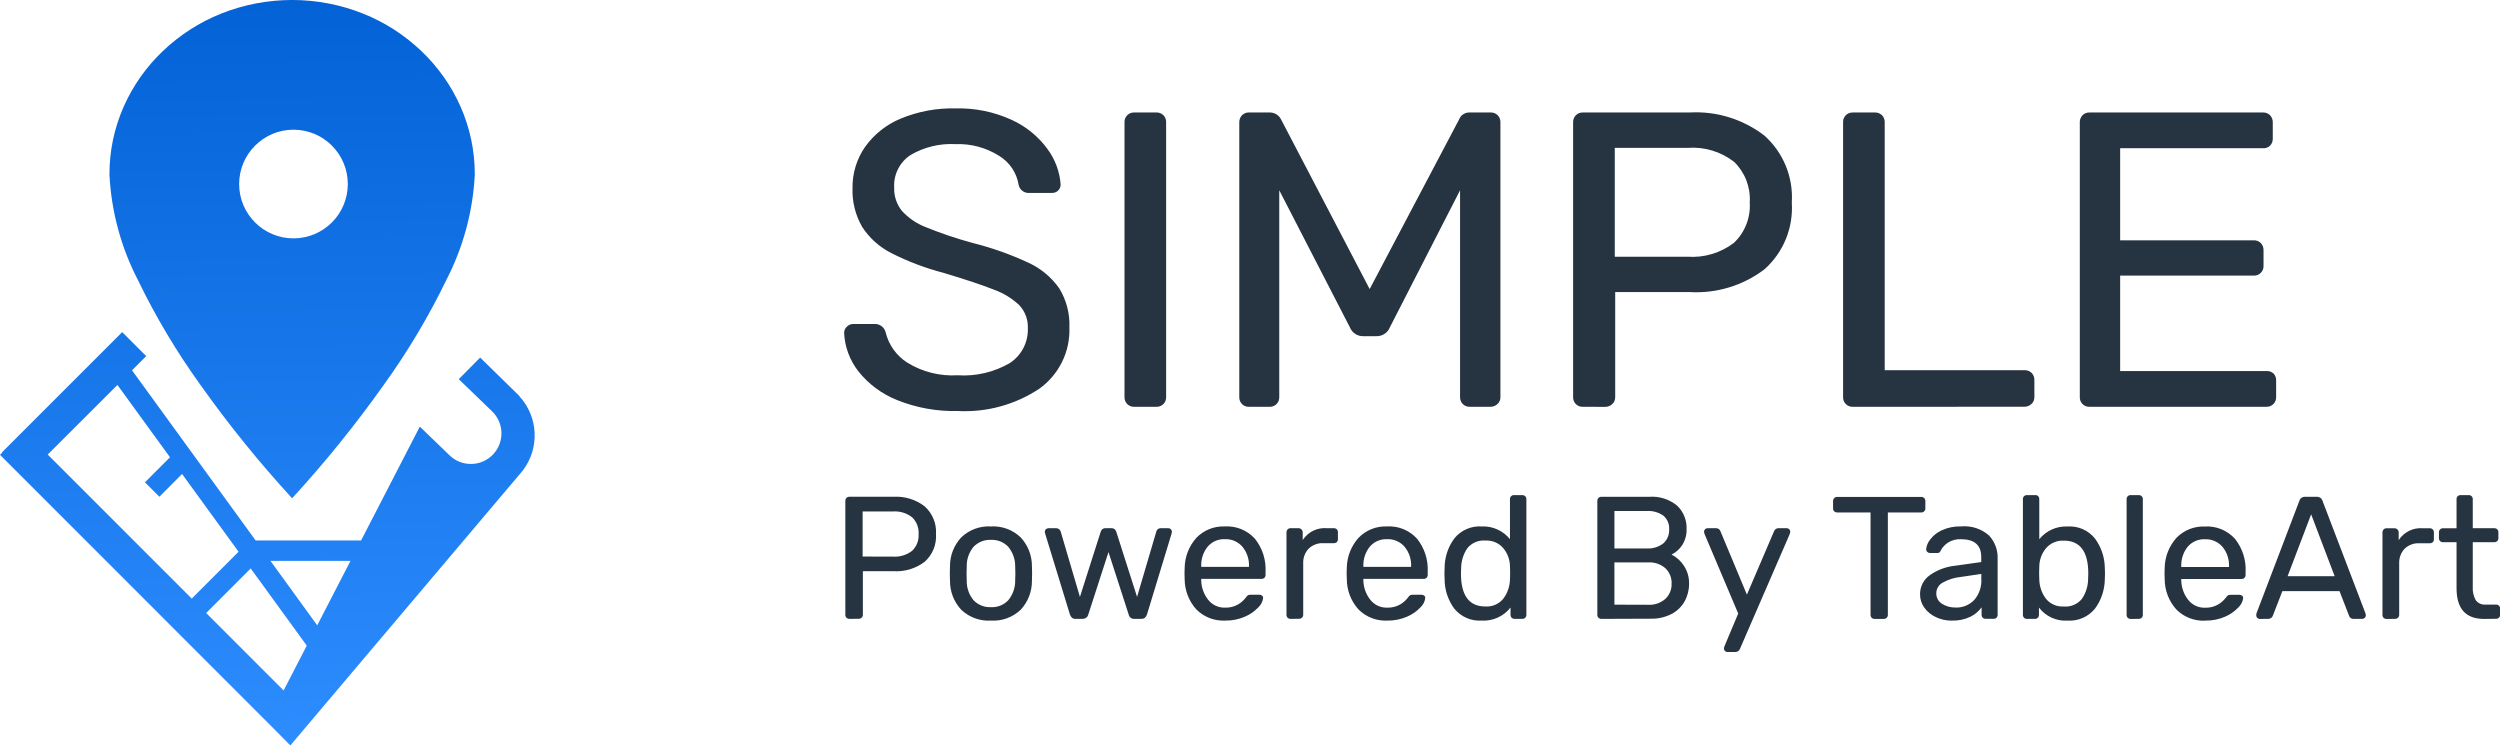
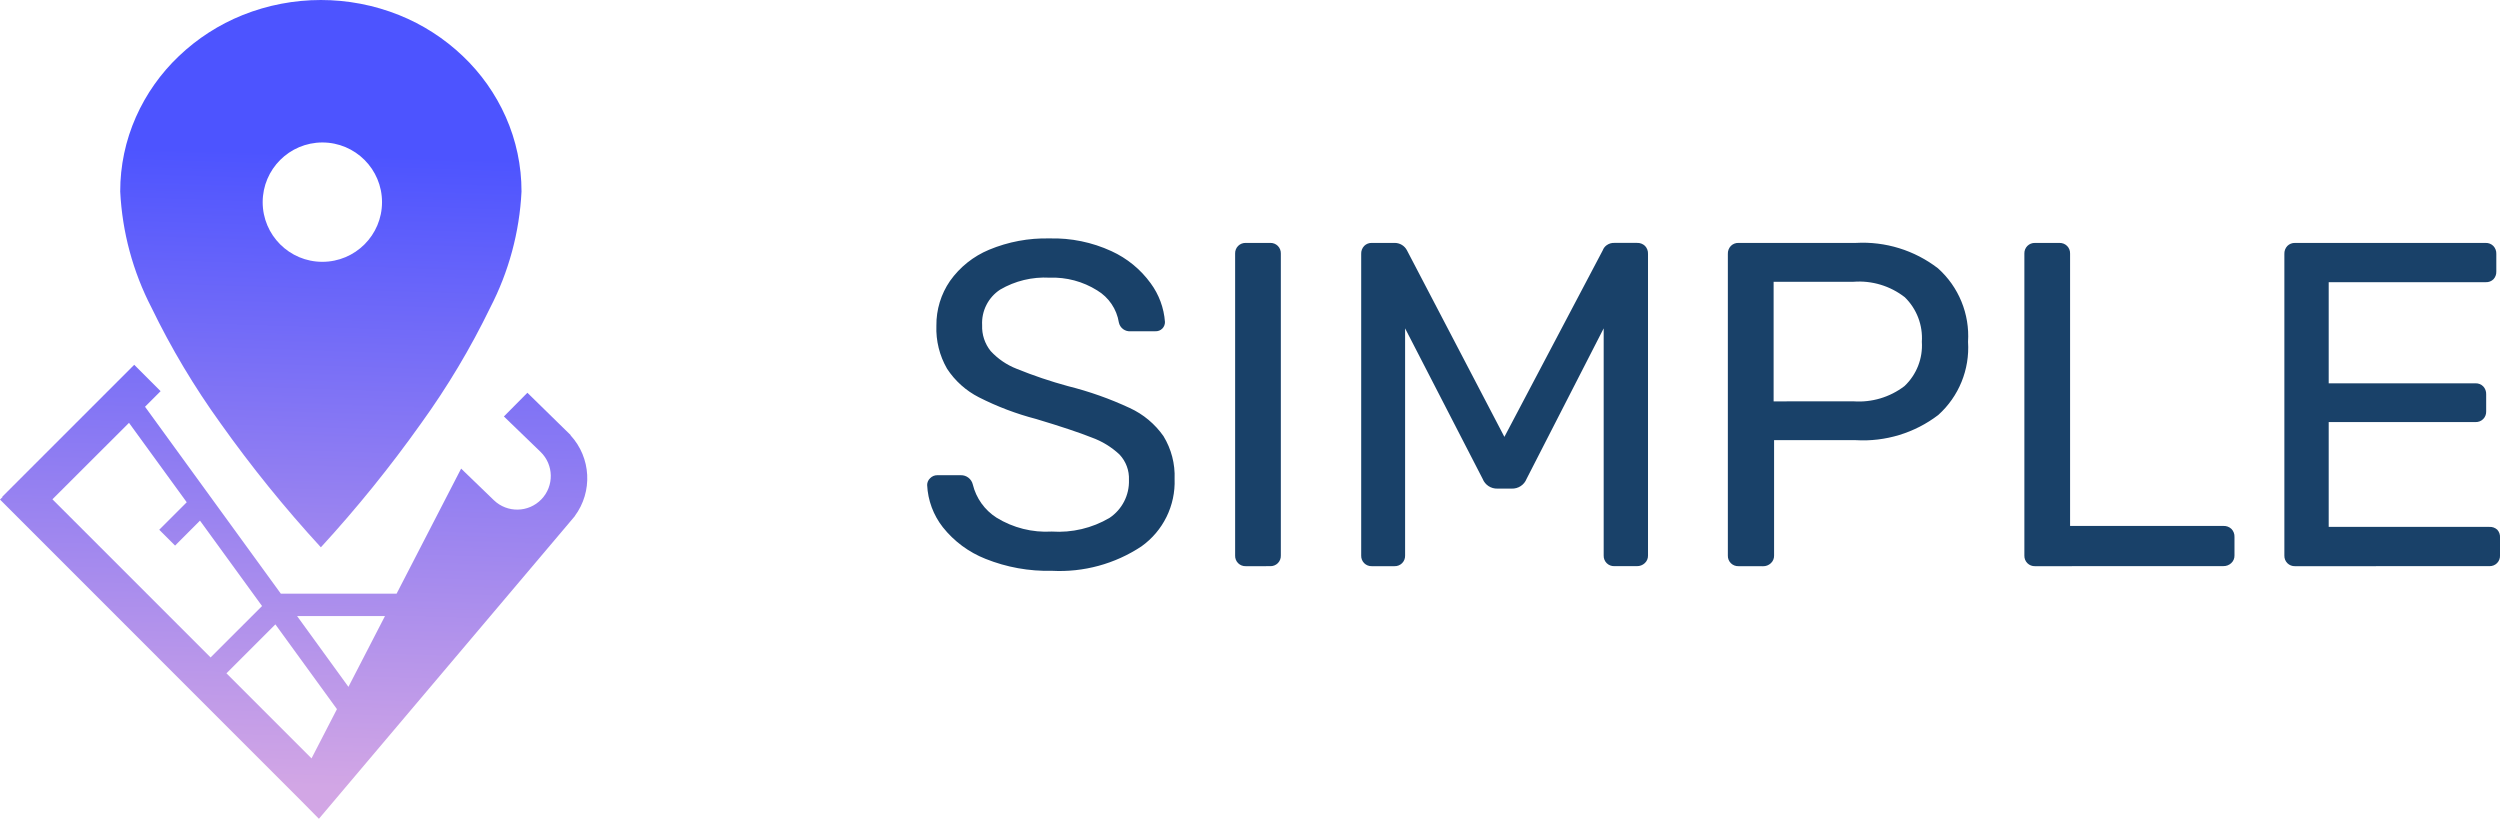
- <svg xmlns="http://www.w3.org/2000/svg" width="161.048" height="48.02" viewBox="0 0 161.048 48.02">
+ <svg xmlns="http://www.w3.org/2000/svg" width="146.627" height="48.02" viewBox="0 0 146.627 48.02">
  <defs>
-     <linearGradient id="a" x1="0.54" x2="0.549" y2="1" gradientUnits="objectBoundingBox">
-       <stop offset="0" stop-color="#0362d5" />
-       <stop offset="1" stop-color="#2d8dff" />
+     <style>.a{fill:#194169;}.b{fill:url(#a);}</style>
+     <linearGradient id="a" x1="0.568" y1="0.188" x2="0.55" y2="0.961" gradientUnits="objectBoundingBox">
+       <stop offset="0" stop-color="#4d54ff" />
+       <stop offset="1" stop-color="#d2a6e5" />
    </linearGradient>
  </defs>
-   <g transform="translate(603.999 511.108)">
-     <path d="M12.227-63.569a9.8,9.8,0,0,1-3.887-.7,6.02,6.02,0,0,1-2.505-1.855,4.347,4.347,0,0,1-.921-2.478A.544.544,0,0,1,5.09-69a.573.573,0,0,1,.42-.176H6.891a.707.707,0,0,1,.7.542,3.208,3.208,0,0,0,1.395,1.95,5.55,5.55,0,0,0,3.237.813,5.9,5.9,0,0,0,3.386-.8A2.576,2.576,0,0,0,16.75-68.9a2.042,2.042,0,0,0-.555-1.49,4.72,4.72,0,0,0-1.639-1q-1.083-.433-3.25-1.083a16.683,16.683,0,0,1-3.358-1.273,4.867,4.867,0,0,1-1.869-1.679,4.693,4.693,0,0,1-.623-2.519,4.536,4.536,0,0,1,.8-2.627,5.311,5.311,0,0,1,2.289-1.828,8.672,8.672,0,0,1,3.548-.664,8.16,8.16,0,0,1,3.629.745,5.846,5.846,0,0,1,2.3,1.882,4.361,4.361,0,0,1,.84,2.275.544.544,0,0,1-.149.379.541.541,0,0,1-.42.163H16.858a.65.65,0,0,1-.7-.515,2.689,2.689,0,0,0-1.273-1.882,4.9,4.9,0,0,0-2.79-.745,5.173,5.173,0,0,0-2.9.7,2.344,2.344,0,0,0-1.056,2.086,2.276,2.276,0,0,0,.5,1.517,4.094,4.094,0,0,0,1.53,1.043A26.231,26.231,0,0,0,13.175-74.4,20.127,20.127,0,0,1,16.8-73.116a4.924,4.924,0,0,1,1.977,1.652,4.473,4.473,0,0,1,.65,2.505A4.64,4.64,0,0,1,17.481-65,8.677,8.677,0,0,1,12.227-63.569ZM23.6-63.84a.605.605,0,0,1-.447-.176.605.605,0,0,1-.176-.447V-82.176a.606.606,0,0,1,.176-.447A.605.605,0,0,1,23.6-82.8h1.435a.605.605,0,0,1,.447.176.606.606,0,0,1,.176.447v17.713a.605.605,0,0,1-.176.447.605.605,0,0,1-.447.176Zm7.394,0a.605.605,0,0,1-.447-.176.605.605,0,0,1-.176-.447V-82.149a.641.641,0,0,1,.176-.474A.605.605,0,0,1,31-82.8h1.354a.807.807,0,0,1,.7.433L38.77-71.424l5.769-10.942a.638.638,0,0,1,.23-.3.712.712,0,0,1,.447-.135h1.327a.64.64,0,0,1,.474.176.64.64,0,0,1,.176.474v17.686a.583.583,0,0,1-.19.447.652.652,0,0,1-.46.176H45.216a.605.605,0,0,1-.447-.176.605.605,0,0,1-.176-.447V-77.789l-4.523,8.83a.9.9,0,0,1-.867.569h-.84a.9.9,0,0,1-.867-.569l-4.55-8.83v13.326a.605.605,0,0,1-.176.447.605.605,0,0,1-.447.176Zm21.505,0a.605.605,0,0,1-.447-.176.605.605,0,0,1-.176-.447V-82.149a.641.641,0,0,1,.176-.474A.606.606,0,0,1,52.5-82.8h6.879A7.229,7.229,0,0,1,64.2-81.31,5.326,5.326,0,0,1,65.963-77a5.305,5.305,0,0,1-1.747,4.293,7.263,7.263,0,0,1-4.835,1.476H54.587v6.771a.583.583,0,0,1-.19.447.652.652,0,0,1-.46.176Zm6.744-9.669a4.407,4.407,0,0,0,2.993-.894A3.279,3.279,0,0,0,63.254-77a3.345,3.345,0,0,0-1-2.614,4.353,4.353,0,0,0-3.006-.907H54.56v7.015ZM69.89-63.84a.605.605,0,0,1-.447-.176.605.605,0,0,1-.176-.447V-82.176a.606.606,0,0,1,.176-.447.605.605,0,0,1,.447-.176h1.435a.605.605,0,0,1,.447.176.606.606,0,0,1,.176.447V-66.2H80.94a.64.64,0,0,1,.474.176.64.64,0,0,1,.176.474v1.083a.583.583,0,0,1-.19.447.652.652,0,0,1-.46.176Zm15.249,0a.605.605,0,0,1-.447-.176.605.605,0,0,1-.176-.447V-82.149a.641.641,0,0,1,.176-.474.605.605,0,0,1,.447-.176H96.324a.605.605,0,0,1,.447.176.64.64,0,0,1,.176.474v1.029a.633.633,0,0,1-.163.447.6.6,0,0,1-.46.176H87.116v5.932h8.613a.605.605,0,0,1,.447.176.641.641,0,0,1,.176.474v1a.605.605,0,0,1-.176.447.605.605,0,0,1-.447.176H87.116v6.148h9.425a.623.623,0,0,1,.46.163.623.623,0,0,1,.163.46v1.056a.605.605,0,0,1-.176.447.606.606,0,0,1-.447.176Z" transform="translate(-554.536 -421.062)" fill="#263340" />
+   <g transform="translate(604 511.109)">
+     <path class="a" d="M12.227-63.569a9.8,9.8,0,0,1-3.887-.7,6.02,6.02,0,0,1-2.505-1.855,4.347,4.347,0,0,1-.921-2.478A.544.544,0,0,1,5.09-69a.573.573,0,0,1,.42-.176H6.891a.707.707,0,0,1,.7.542,3.208,3.208,0,0,0,1.395,1.95,5.55,5.55,0,0,0,3.237.813,5.9,5.9,0,0,0,3.386-.8A2.576,2.576,0,0,0,16.75-68.9a2.042,2.042,0,0,0-.555-1.49,4.72,4.72,0,0,0-1.639-1q-1.083-.433-3.25-1.083a16.683,16.683,0,0,1-3.358-1.273,4.867,4.867,0,0,1-1.869-1.679,4.693,4.693,0,0,1-.623-2.519,4.536,4.536,0,0,1,.8-2.627,5.311,5.311,0,0,1,2.289-1.828,8.672,8.672,0,0,1,3.548-.664,8.16,8.16,0,0,1,3.629.745,5.846,5.846,0,0,1,2.3,1.882,4.361,4.361,0,0,1,.84,2.275.544.544,0,0,1-.149.379.541.541,0,0,1-.42.163H16.858a.65.65,0,0,1-.7-.515,2.689,2.689,0,0,0-1.273-1.882,4.9,4.9,0,0,0-2.79-.745,5.173,5.173,0,0,0-2.9.7,2.344,2.344,0,0,0-1.056,2.086,2.276,2.276,0,0,0,.5,1.517,4.094,4.094,0,0,0,1.53,1.043A26.231,26.231,0,0,0,13.175-74.4,20.127,20.127,0,0,1,16.8-73.116a4.924,4.924,0,0,1,1.977,1.652,4.473,4.473,0,0,1,.65,2.505A4.64,4.64,0,0,1,17.481-65,8.677,8.677,0,0,1,12.227-63.569ZM23.6-63.84a.605.605,0,0,1-.447-.176.605.605,0,0,1-.176-.447V-82.176a.606.606,0,0,1,.176-.447A.605.605,0,0,1,23.6-82.8h1.435a.605.605,0,0,1,.447.176.606.606,0,0,1,.176.447v17.713a.605.605,0,0,1-.176.447.605.605,0,0,1-.447.176Zm7.394,0a.605.605,0,0,1-.447-.176.605.605,0,0,1-.176-.447V-82.149a.641.641,0,0,1,.176-.474A.605.605,0,0,1,31-82.8h1.354a.807.807,0,0,1,.7.433L38.77-71.424l5.769-10.942a.638.638,0,0,1,.23-.3.712.712,0,0,1,.447-.135h1.327a.64.64,0,0,1,.474.176.64.64,0,0,1,.176.474v17.686a.583.583,0,0,1-.19.447.652.652,0,0,1-.46.176H45.216a.605.605,0,0,1-.447-.176.605.605,0,0,1-.176-.447V-77.789l-4.523,8.83a.9.9,0,0,1-.867.569h-.84a.9.9,0,0,1-.867-.569l-4.55-8.83v13.326a.605.605,0,0,1-.176.447.605.605,0,0,1-.447.176Zm21.505,0a.605.605,0,0,1-.447-.176.605.605,0,0,1-.176-.447V-82.149a.641.641,0,0,1,.176-.474A.606.606,0,0,1,52.5-82.8h6.879A7.229,7.229,0,0,1,64.2-81.31,5.326,5.326,0,0,1,65.963-77a5.305,5.305,0,0,1-1.747,4.293,7.263,7.263,0,0,1-4.835,1.476H54.587v6.771a.583.583,0,0,1-.19.447.652.652,0,0,1-.46.176Zm6.744-9.669a4.407,4.407,0,0,0,2.993-.894A3.279,3.279,0,0,0,63.254-77a3.345,3.345,0,0,0-1-2.614,4.353,4.353,0,0,0-3.006-.907H54.56v7.015ZM69.89-63.84a.605.605,0,0,1-.447-.176.605.605,0,0,1-.176-.447V-82.176a.606.606,0,0,1,.176-.447.605.605,0,0,1,.447-.176h1.435a.605.605,0,0,1,.447.176.606.606,0,0,1,.176.447V-66.2H80.94a.64.64,0,0,1,.474.176.64.64,0,0,1,.176.474v1.083a.583.583,0,0,1-.19.447.652.652,0,0,1-.46.176Zm15.249,0a.605.605,0,0,1-.447-.176.605.605,0,0,1-.176-.447V-82.149a.641.641,0,0,1,.176-.474.605.605,0,0,1,.447-.176H96.324a.605.605,0,0,1,.447.176.64.64,0,0,1,.176.474v1.029a.633.633,0,0,1-.163.447.6.6,0,0,1-.46.176H87.116v5.932h8.613a.605.605,0,0,1,.447.176.641.641,0,0,1,.176.474v1a.605.605,0,0,1-.176.447.605.605,0,0,1-.447.176H87.116v6.148h9.425a.623.623,0,0,1,.46.163.623.623,0,0,1,.163.46v1.056a.605.605,0,0,1-.176.447.606.606,0,0,1-.447.176Z" transform="translate(-554.536 -414.062)" />
    <g transform="translate(-721.811 -2368.028)">
-       <path d="M18.7,48.019l-1.011-1.024L0,29.3l.149-.149-.017-.017,7.739-7.739,1.547,1.548-.913.913,7.964,10.962H23.26l3.785-7.334,1.92,1.854A1.97,1.97,0,1,0,31.7,26.5l-2.147-2.074,1.378-1.39,2.532,2.478,0,.018a3.722,3.722,0,0,1,.246,4.737v.008l-.054.063c-.057.072-.117.144-.185.22L18.706,48.019h0Zm-5.42-8.529,4.99,4.99,1.491-2.889-3.611-4.971Zm7.155.794,2.143-4.151H17.424Zm-17.361-11,9.277,9.277,3.017-3.017-3.64-5.009L10.267,32l-.929-.929,1.613-1.613L7.565,24.8ZM18.818,32.1a74.723,74.723,0,0,1-5.884-7.272,45.435,45.435,0,0,1-4.045-6.777A16.6,16.6,0,0,1,7.05,11.235a10.747,10.747,0,0,1,.923-4.376,11.175,11.175,0,0,1,2.521-3.571A11.771,11.771,0,0,1,14.234.882a12.354,12.354,0,0,1,9.168,0,11.771,11.771,0,0,1,3.74,2.406,11.175,11.175,0,0,1,2.521,3.571,10.747,10.747,0,0,1,.923,4.376,16.6,16.6,0,0,1-1.839,6.815A45.512,45.512,0,0,1,24.7,24.826,74.722,74.722,0,0,1,18.819,32.1ZM15.405,11.856a3.5,3.5,0,1,0,3.5-3.5A3.505,3.505,0,0,0,15.405,11.856Z" transform="translate(117.812 1856.919)" fill="url(#a)" />
+       <path class="b" d="M18.7,48.019l-1.011-1.024L0,29.3l.149-.149-.017-.017,7.739-7.739,1.547,1.548-.913.913,7.964,10.962H23.26l3.785-7.334,1.92,1.854A1.97,1.97,0,1,0,31.7,26.5l-2.147-2.074,1.378-1.39,2.532,2.478,0,.018a3.722,3.722,0,0,1,.246,4.737v.008l-.054.063c-.057.072-.117.144-.185.22L18.706,48.019h0Zm-5.42-8.529,4.99,4.99,1.491-2.889-3.611-4.971Zm7.155.794,2.143-4.151H17.424Zm-17.361-11,9.277,9.277,3.017-3.017-3.64-5.009L10.267,32l-.929-.929,1.613-1.613L7.565,24.8ZM18.818,32.1a74.723,74.723,0,0,1-5.884-7.272,45.435,45.435,0,0,1-4.045-6.777A16.6,16.6,0,0,1,7.05,11.235a10.747,10.747,0,0,1,.923-4.376,11.175,11.175,0,0,1,2.521-3.571A11.771,11.771,0,0,1,14.234.882a12.354,12.354,0,0,1,9.168,0,11.771,11.771,0,0,1,3.74,2.406,11.175,11.175,0,0,1,2.521,3.571,10.747,10.747,0,0,1,.923,4.376,16.6,16.6,0,0,1-1.839,6.815A45.512,45.512,0,0,1,24.7,24.826,74.722,74.722,0,0,1,18.819,32.1ZM15.405,11.856a3.5,3.5,0,1,0,3.5-3.5A3.505,3.505,0,0,0,15.405,11.856Z" transform="translate(117.812 1856.919)" />
    </g>
-     <path d="M-272.614-24.686a.251.251,0,0,1-.185-.073.251.251,0,0,1-.073-.185v-7.334a.266.266,0,0,1,.073-.2.251.251,0,0,1,.185-.073h2.853a3,3,0,0,1,2,.618,2.209,2.209,0,0,1,.73,1.786,2.2,2.2,0,0,1-.724,1.78,3.012,3.012,0,0,1-2,.612h-1.988v2.808a.242.242,0,0,1-.079.185.27.27,0,0,1-.191.073Zm2.8-4.009a1.827,1.827,0,0,0,1.241-.371,1.36,1.36,0,0,0,.421-1.078,1.387,1.387,0,0,0-.416-1.084,1.805,1.805,0,0,0-1.247-.376h-1.943V-28.7Zm6.323,4.122a2.553,2.553,0,0,1-1.915-.7,2.7,2.7,0,0,1-.724-1.853l-.011-.483.011-.483a2.692,2.692,0,0,1,.73-1.847,2.545,2.545,0,0,1,1.909-.7,2.545,2.545,0,0,1,1.909.7,2.692,2.692,0,0,1,.73,1.847q.011.124.011.483t-.011.483a2.7,2.7,0,0,1-.724,1.853A2.553,2.553,0,0,1-263.494-24.574Zm0-.865a1.437,1.437,0,0,0,1.117-.449,1.973,1.973,0,0,0,.444-1.292q.011-.112.011-.427t-.011-.427a1.973,1.973,0,0,0-.444-1.292,1.437,1.437,0,0,0-1.117-.449,1.455,1.455,0,0,0-1.123.449,1.914,1.914,0,0,0-.438,1.292l-.011.427.011.427a1.914,1.914,0,0,0,.438,1.292A1.455,1.455,0,0,0-263.494-25.439Zm5.447.752a.335.335,0,0,1-.225-.067.524.524,0,0,1-.135-.213L-260-30.178l-.022-.112a.219.219,0,0,1,.073-.168.234.234,0,0,1,.163-.067h.494a.277.277,0,0,1,.185.062.3.3,0,0,1,.1.129l1.247,4.234,1.336-4.189a.331.331,0,0,1,.1-.163.3.3,0,0,1,.213-.073h.382a.3.3,0,0,1,.213.073.331.331,0,0,1,.1.163l1.337,4.189,1.247-4.234a.251.251,0,0,1,.084-.124.263.263,0,0,1,.185-.067h.505a.216.216,0,0,1,.157.067.229.229,0,0,1,.067.168l-.022.112-1.584,5.211a.524.524,0,0,1-.135.213.355.355,0,0,1-.236.067h-.438a.341.341,0,0,1-.371-.281l-1.3-4.021-1.3,4.021a.368.368,0,0,1-.382.281Zm9.636.112a2.453,2.453,0,0,1-1.847-.713,2.924,2.924,0,0,1-.758-1.949l-.011-.382.011-.371a2.962,2.962,0,0,1,.769-1.932,2.415,2.415,0,0,1,1.825-.719,2.417,2.417,0,0,1,1.932.792,3.158,3.158,0,0,1,.685,2.139v.191a.251.251,0,0,1-.073.185.251.251,0,0,1-.185.073h-3.886v.1a2.081,2.081,0,0,0,.444,1.241,1.321,1.321,0,0,0,1.084.511,1.572,1.572,0,0,0,.848-.208,1.665,1.665,0,0,0,.489-.432.653.653,0,0,1,.152-.163.421.421,0,0,1,.185-.028h.55a.254.254,0,0,1,.168.056.193.193,0,0,1,.067.157.988.988,0,0,1-.309.6,2.542,2.542,0,0,1-.865.6A3.05,3.05,0,0,1-248.411-24.574Zm1.539-3.459v-.034a1.866,1.866,0,0,0-.421-1.263,1.415,1.415,0,0,0-1.129-.489,1.382,1.382,0,0,0-1.117.489,1.9,1.9,0,0,0-.41,1.263v.034Zm2.673,3.347a.251.251,0,0,1-.185-.073.251.251,0,0,1-.073-.185v-5.312a.27.27,0,0,1,.073-.191.242.242,0,0,1,.185-.079h.517a.26.26,0,0,1,.191.079.26.26,0,0,1,.079.191v.494a1.687,1.687,0,0,1,1.572-.764h.438a.251.251,0,0,1,.185.073.251.251,0,0,1,.073.185v.46a.233.233,0,0,1-.073.18.263.263,0,0,1-.185.067h-.674a1.278,1.278,0,0,0-.955.354,1.309,1.309,0,0,0-.348.96v3.3a.242.242,0,0,1-.079.185.271.271,0,0,1-.191.073Zm6.233.112a2.453,2.453,0,0,1-1.847-.713,2.924,2.924,0,0,1-.758-1.949l-.011-.382.011-.371a2.962,2.962,0,0,1,.769-1.932,2.415,2.415,0,0,1,1.825-.719,2.417,2.417,0,0,1,1.932.792,3.158,3.158,0,0,1,.685,2.139v.191a.251.251,0,0,1-.073.185.251.251,0,0,1-.185.073h-3.886v.1a2.081,2.081,0,0,0,.444,1.241,1.321,1.321,0,0,0,1.084.511,1.572,1.572,0,0,0,.848-.208,1.665,1.665,0,0,0,.489-.432.654.654,0,0,1,.152-.163.421.421,0,0,1,.185-.028h.55a.254.254,0,0,1,.168.056.193.193,0,0,1,.067.157.989.989,0,0,1-.309.6,2.543,2.543,0,0,1-.865.6A3.05,3.05,0,0,1-237.966-24.574Zm1.539-3.459v-.034a1.866,1.866,0,0,0-.421-1.263,1.415,1.415,0,0,0-1.129-.489,1.382,1.382,0,0,0-1.117.489,1.9,1.9,0,0,0-.41,1.263v.034Zm4.548,3.459a2.1,2.1,0,0,1-1.763-.764,3.2,3.2,0,0,1-.629-1.932l-.011-.337.011-.337a3.213,3.213,0,0,1,.629-1.926,2.092,2.092,0,0,1,1.763-.769,2.212,2.212,0,0,1,1.819.82V-32.4a.251.251,0,0,1,.073-.185.251.251,0,0,1,.185-.073h.539a.251.251,0,0,1,.185.073A.251.251,0,0,1-229-32.4v7.457a.251.251,0,0,1-.073.185.251.251,0,0,1-.185.073h-.505a.251.251,0,0,1-.185-.073.251.251,0,0,1-.073-.185v-.472A2.2,2.2,0,0,1-231.879-24.574Zm.236-.91a1.367,1.367,0,0,0,1.162-.511,2.134,2.134,0,0,0,.421-1.219q.011-.124.011-.427t-.011-.438a1.877,1.877,0,0,0-.427-1.157,1.409,1.409,0,0,0-1.157-.494,1.349,1.349,0,0,0-1.162.494,2.309,2.309,0,0,0-.4,1.3l-.011.326Q-233.216-25.483-231.643-25.483Zm7.469.8a.251.251,0,0,1-.185-.073.251.251,0,0,1-.073-.185v-7.334a.266.266,0,0,1,.073-.2.251.251,0,0,1,.185-.073h3.077a2.544,2.544,0,0,1,1.808.573,1.974,1.974,0,0,1,.606,1.5,1.8,1.8,0,0,1-.286,1.044,1.765,1.765,0,0,1-.679.606,2.055,2.055,0,0,1,.8.73,2.014,2.014,0,0,1,.326,1.134,2.323,2.323,0,0,1-.286,1.146,2.06,2.06,0,0,1-.848.82,2.8,2.8,0,0,1-1.348.3Zm2.909-4.537a1.609,1.609,0,0,0,1.084-.326,1.139,1.139,0,0,0,.376-.91,1.067,1.067,0,0,0-.371-.876,1.687,1.687,0,0,0-1.089-.3h-2.066v2.415Zm.112,3.628a1.534,1.534,0,0,0,1.106-.382,1.294,1.294,0,0,0,.4-.977,1.3,1.3,0,0,0-.4-.994,1.548,1.548,0,0,0-1.106-.376h-2.179V-25.6Zm5.1,3.044a.216.216,0,0,1-.157-.067.216.216,0,0,1-.067-.157.519.519,0,0,1,.056-.2l.865-2.055L-217.5-30.1a.722.722,0,0,1-.056-.191.229.229,0,0,1,.067-.168.229.229,0,0,1,.168-.067h.55a.288.288,0,0,1,.27.191l1.707,4.088,1.752-4.088a.3.3,0,0,1,.281-.191h.528a.229.229,0,0,1,.168.067A.215.215,0,0,1-212-30.3a1.076,1.076,0,0,1-.056.2l-3.19,7.356a.3.3,0,0,1-.281.191Zm9.479-2.134a.251.251,0,0,1-.185-.073.251.251,0,0,1-.073-.185v-6.6h-2.156a.251.251,0,0,1-.185-.073.251.251,0,0,1-.073-.185v-.472a.271.271,0,0,1,.073-.191.242.242,0,0,1,.185-.079h5.413a.266.266,0,0,1,.2.073.266.266,0,0,1,.073.2v.472a.242.242,0,0,1-.079.185.27.27,0,0,1-.191.073h-2.145v6.6a.242.242,0,0,1-.079.185.27.27,0,0,1-.191.073Zm4.975.112a2.346,2.346,0,0,1-1.022-.225,1.891,1.891,0,0,1-.747-.612,1.45,1.45,0,0,1-.275-.859,1.48,1.48,0,0,1,.612-1.219,3.424,3.424,0,0,1,1.657-.623l1.673-.236v-.326q0-1.146-1.314-1.146a1.44,1.44,0,0,0-.809.208,1.426,1.426,0,0,0-.472.489.334.334,0,0,1-.084.146.2.2,0,0,1-.14.045H-203a.238.238,0,0,1-.174-.073.238.238,0,0,1-.073-.174,1.193,1.193,0,0,1,.253-.612,1.96,1.96,0,0,1,.747-.6,2.77,2.77,0,0,1,1.247-.253,2.381,2.381,0,0,1,1.808.59,2.066,2.066,0,0,1,.55,1.466v3.639a.251.251,0,0,1-.073.185.251.251,0,0,1-.185.073h-.517a.251.251,0,0,1-.185-.073.251.251,0,0,1-.073-.185v-.483a1.941,1.941,0,0,1-.719.606A2.579,2.579,0,0,1-201.6-24.574Zm.236-.842a1.6,1.6,0,0,0,1.2-.477,1.889,1.889,0,0,0,.466-1.376v-.314l-1.3.191a3.007,3.007,0,0,0-1.2.376.779.779,0,0,0-.4.668.776.776,0,0,0,.371.691A1.569,1.569,0,0,0-201.365-25.416Zm7.221.842a2.155,2.155,0,0,1-1.842-.842v.472a.251.251,0,0,1-.073.185.251.251,0,0,1-.185.073h-.517a.251.251,0,0,1-.185-.073.251.251,0,0,1-.073-.185V-32.4a.251.251,0,0,1,.073-.185.251.251,0,0,1,.185-.073h.55a.233.233,0,0,1,.18.073.263.263,0,0,1,.067.185v2.583a2.212,2.212,0,0,1,1.819-.82,2.092,2.092,0,0,1,1.763.769,3.27,3.27,0,0,1,.64,1.926q.011.124.011.337t-.011.337a3.261,3.261,0,0,1-.64,1.932A2.1,2.1,0,0,1-194.144-24.574Zm-.236-.91a1.349,1.349,0,0,0,1.162-.494,2.309,2.309,0,0,0,.4-1.3q.011-.112.011-.326,0-2.123-1.572-2.123a1.409,1.409,0,0,0-1.157.494,1.877,1.877,0,0,0-.427,1.157l-.011.438.011.427a2.134,2.134,0,0,0,.421,1.219A1.366,1.366,0,0,0-194.379-25.483Zm4.3.8a.251.251,0,0,1-.185-.073.251.251,0,0,1-.073-.185V-32.4a.251.251,0,0,1,.073-.185.251.251,0,0,1,.185-.073h.528a.251.251,0,0,1,.185.073.251.251,0,0,1,.073.185v7.457a.251.251,0,0,1-.073.185.251.251,0,0,1-.185.073Zm4.8.112a2.453,2.453,0,0,1-1.847-.713,2.924,2.924,0,0,1-.758-1.949l-.011-.382.011-.371a2.962,2.962,0,0,1,.769-1.932,2.415,2.415,0,0,1,1.825-.719,2.417,2.417,0,0,1,1.932.792,3.158,3.158,0,0,1,.685,2.139v.191a.251.251,0,0,1-.073.185.251.251,0,0,1-.185.073h-3.886v.1a2.081,2.081,0,0,0,.444,1.241,1.321,1.321,0,0,0,1.084.511,1.572,1.572,0,0,0,.848-.208,1.665,1.665,0,0,0,.489-.432.654.654,0,0,1,.152-.163.421.421,0,0,1,.185-.028h.55a.254.254,0,0,1,.168.056.193.193,0,0,1,.067.157.988.988,0,0,1-.309.6,2.543,2.543,0,0,1-.865.6A3.05,3.05,0,0,1-185.282-24.574Zm1.539-3.459v-.034a1.866,1.866,0,0,0-.421-1.263,1.415,1.415,0,0,0-1.129-.489,1.382,1.382,0,0,0-1.117.489,1.9,1.9,0,0,0-.41,1.263v.034Zm1.977,3.347a.216.216,0,0,1-.157-.067.215.215,0,0,1-.067-.157.451.451,0,0,1,.011-.124L-179.2-32.3a.35.35,0,0,1,.359-.247h.764a.35.35,0,0,1,.359.247l2.774,7.266.022.124a.216.216,0,0,1-.067.157.215.215,0,0,1-.157.067h-.573a.272.272,0,0,1-.191-.062.313.313,0,0,1-.09-.129l-.618-1.595H-180.3l-.618,1.595a.3.3,0,0,1-.1.129.277.277,0,0,1-.185.062Zm4.829-2.752-1.516-3.987-1.516,3.987Zm3.336,2.752a.251.251,0,0,1-.185-.073.251.251,0,0,1-.073-.185v-5.312a.27.27,0,0,1,.073-.191.242.242,0,0,1,.185-.079h.517a.26.26,0,0,1,.191.079.26.26,0,0,1,.079.191v.494a1.687,1.687,0,0,1,1.572-.764h.438a.251.251,0,0,1,.185.073.251.251,0,0,1,.073.185v.46a.233.233,0,0,1-.073.18.263.263,0,0,1-.185.067h-.674a1.278,1.278,0,0,0-.955.354,1.309,1.309,0,0,0-.348.96v3.3a.242.242,0,0,1-.079.185.27.27,0,0,1-.191.073Zm6.289,0q-1.774,0-1.774-1.977v-2.965h-.876a.251.251,0,0,1-.185-.073.251.251,0,0,1-.073-.185v-.382a.251.251,0,0,1,.073-.185.251.251,0,0,1,.185-.073h.876V-32.4a.251.251,0,0,1,.073-.185.251.251,0,0,1,.185-.073h.528a.251.251,0,0,1,.185.073.251.251,0,0,1,.073.185v1.876h1.393a.251.251,0,0,1,.185.073.251.251,0,0,1,.073.185v.382a.251.251,0,0,1-.073.185.251.251,0,0,1-.185.073h-1.393v2.886a1.537,1.537,0,0,0,.191.848.7.7,0,0,0,.629.286h.685a.251.251,0,0,1,.185.073.251.251,0,0,1,.073.185v.4a.251.251,0,0,1-.073.185.251.251,0,0,1-.185.073Z" transform="translate(-276.671 -446.556)" fill="#263340" />
  </g>
</svg>
